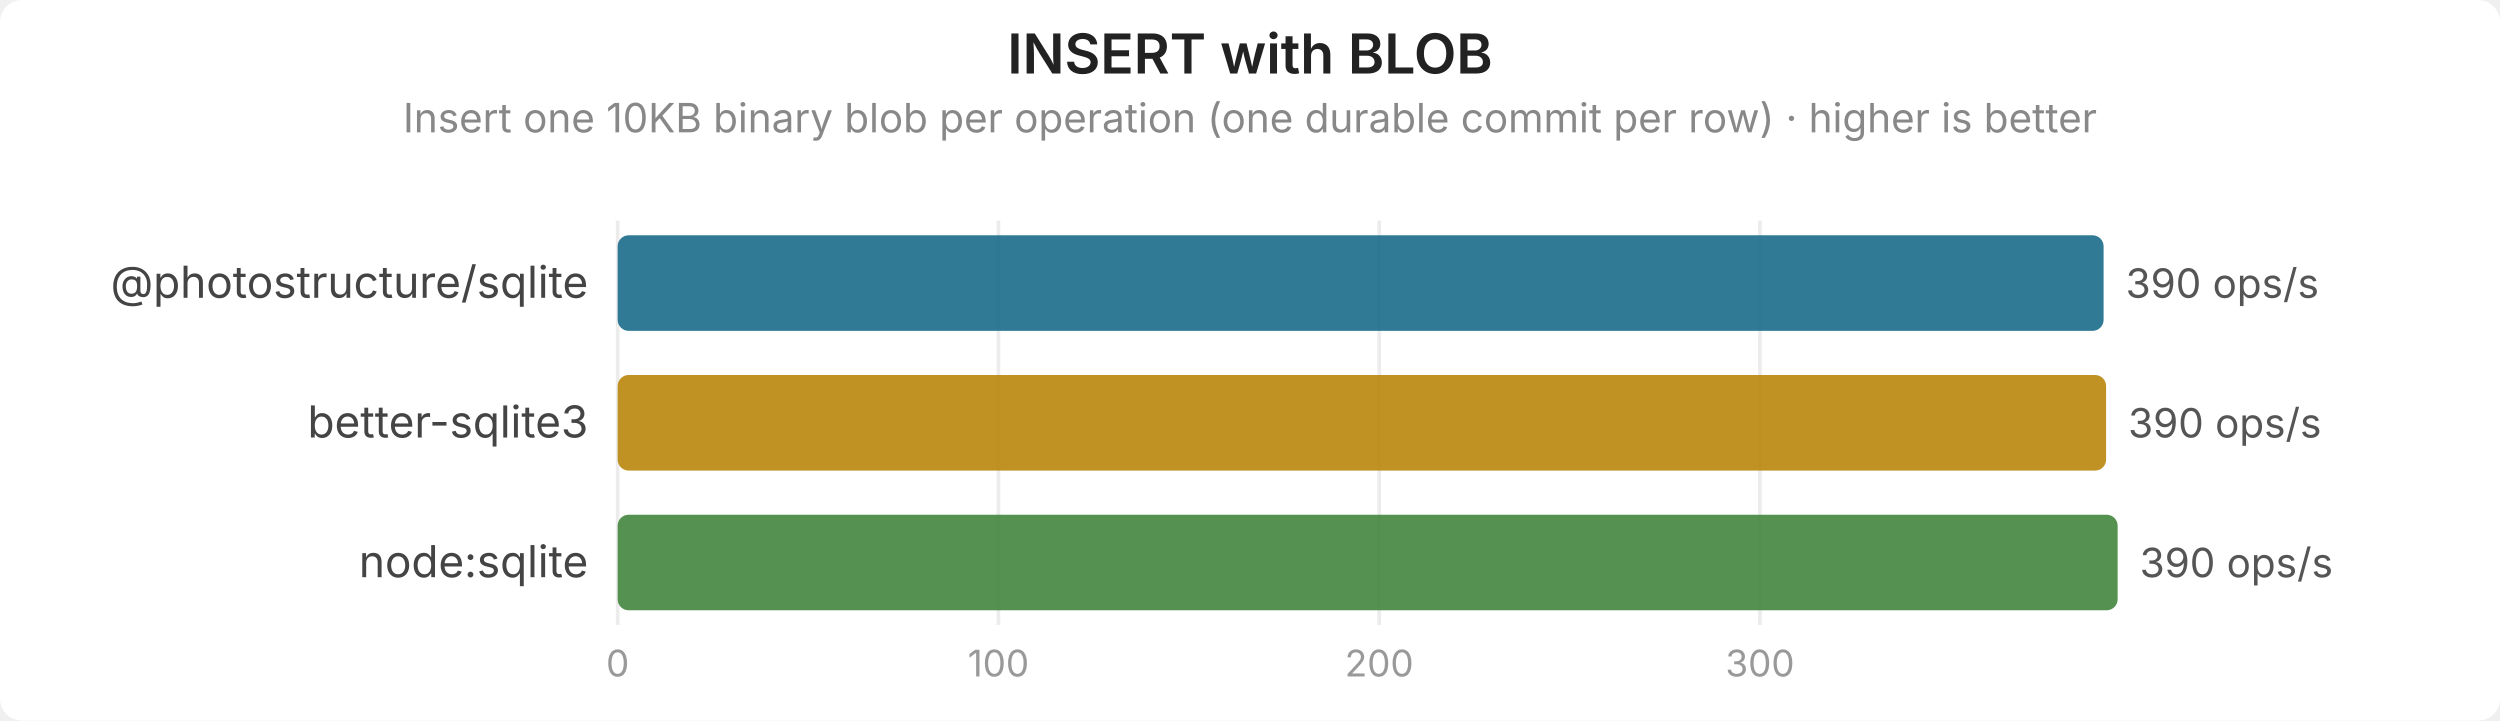
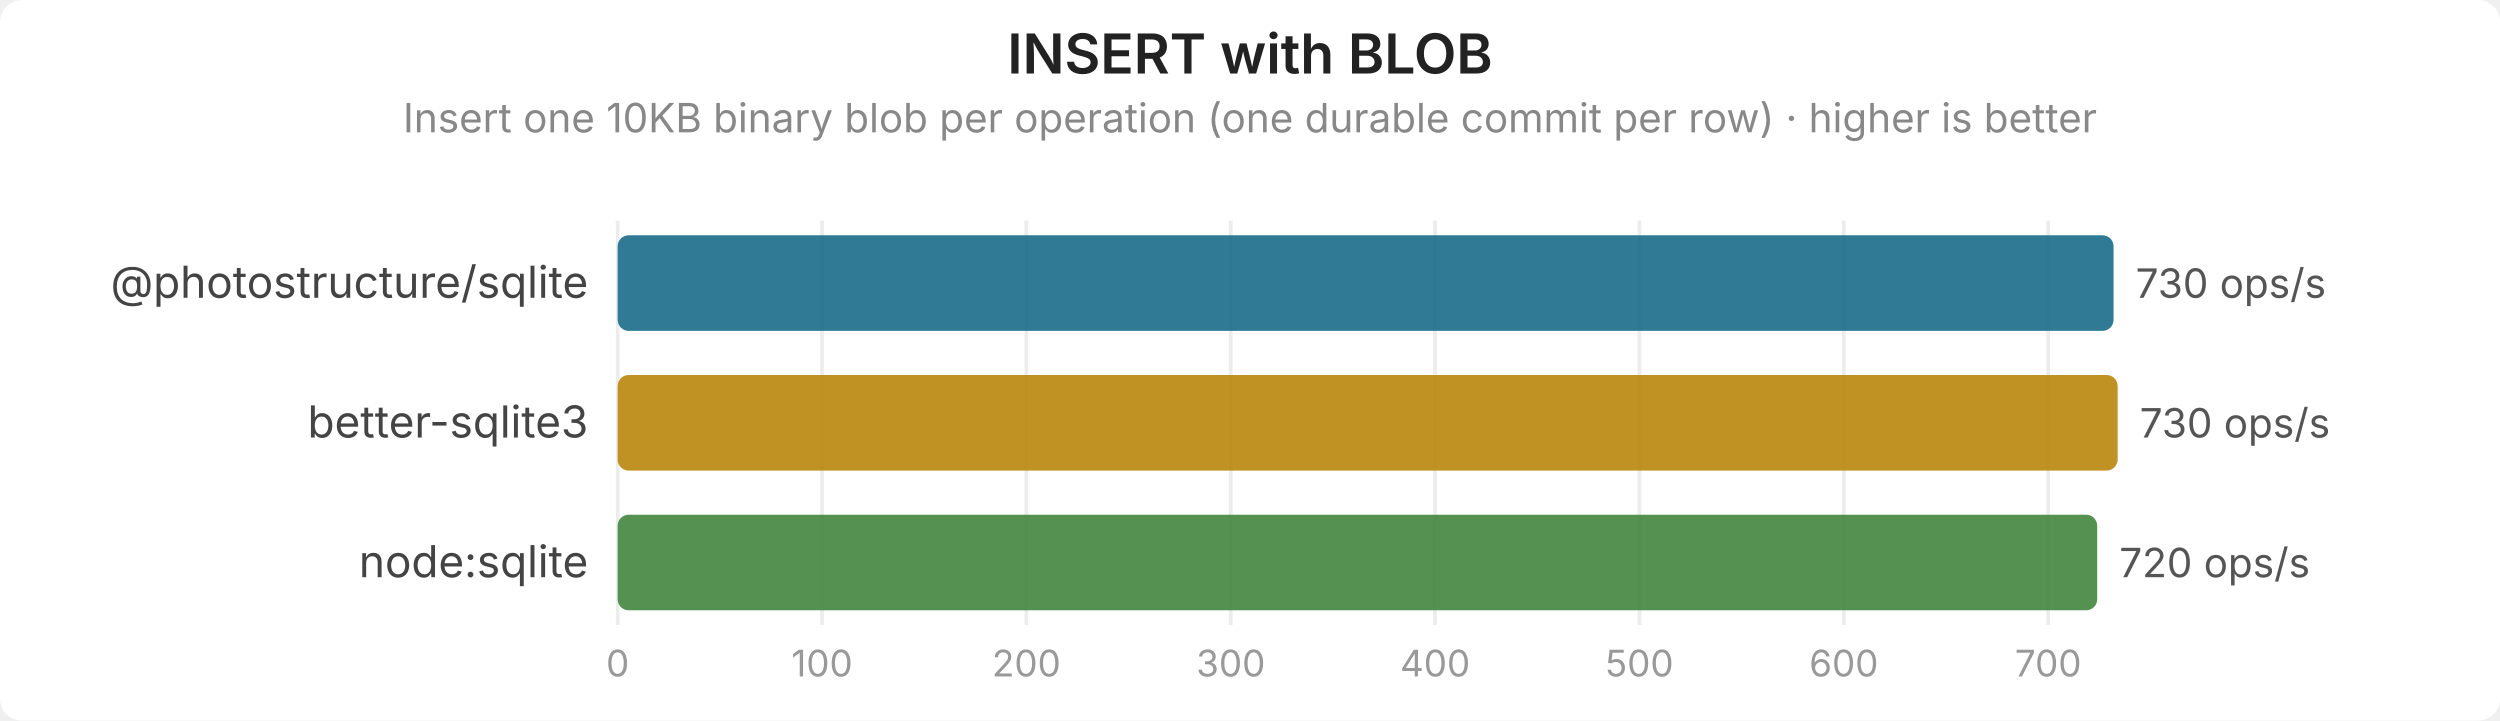
<svg xmlns="http://www.w3.org/2000/svg" viewBox="0 0 680 196" role="img" font-family="system-ui, -apple-system, 'Segoe UI', sans-serif">
  <rect width="680" height="196" fill="#fff" rx="6" />
  <text x="340" y="20" text-anchor="middle" font-size="15" font-weight="600" fill="#222">INSERT with BLOB</text>
  <text x="340" y="36" text-anchor="middle" font-size="11" fill="#888">Insert one 10KB binary blob per operation (one durable commit per row) · higher is better</text>
  <line x1="168" y1="60" x2="168" y2="170" stroke="#ececec" stroke-width="1" />
-   <line x1="271.57" y1="60" x2="271.57" y2="170" stroke="#ececec" stroke-width="1" />
-   <line x1="375.14" y1="60" x2="375.14" y2="170" stroke="#ececec" stroke-width="1" />
-   <line x1="478.71" y1="60" x2="478.71" y2="170" stroke="#ececec" stroke-width="1" />
+   <line x1="223.59" y1="60" x2="223.59" y2="170" stroke="#ececec" stroke-width="1" />
+   <line x1="279.17" y1="60" x2="279.17" y2="170" stroke="#ececec" stroke-width="1" />
+   <line x1="334.76" y1="60" x2="334.76" y2="170" stroke="#ececec" stroke-width="1" />
+   <line x1="390.34" y1="60" x2="390.34" y2="170" stroke="#ececec" stroke-width="1" />
+   <line x1="445.93" y1="60" x2="445.93" y2="170" stroke="#ececec" stroke-width="1" />
+   <line x1="501.51" y1="60" x2="501.51" y2="170" stroke="#ececec" stroke-width="1" />
+   <line x1="557.1" y1="60" x2="557.1" y2="170" stroke="#ececec" stroke-width="1" />
  <text x="160" y="81" text-anchor="end" font-size="12" fill="#444">@photostructure/sqlite</text>
-   <rect x="168" y="64" width="404.18" height="26" fill="#1B6B8A" rx="3" opacity="0.9" />
-   <text x="578.18" y="81" font-size="11" fill="#555">390 ops/s</text>
+   <rect x="168" y="64" width="406.89" height="26" fill="#1B6B8A" rx="3" opacity="0.9" />
+   <text x="580.89" y="81" font-size="11" fill="#555">730 ops/s</text>
  <text x="160" y="119" text-anchor="end" font-size="12" fill="#444">better-sqlite3</text>
-   <rect x="168" y="102" width="404.86" height="26" fill="#B8860B" rx="3" opacity="0.9" />
-   <text x="578.86" y="119" font-size="11" fill="#555">390 ops/s</text>
+   <rect x="168" y="102" width="408" height="26" fill="#B8860B" rx="3" opacity="0.9" />
+   <text x="582" y="119" font-size="11" fill="#555">730 ops/s</text>
  <text x="160" y="157" text-anchor="end" font-size="12" fill="#444">node:sqlite</text>
-   <rect x="168" y="140" width="408" height="26" fill="#43853D" rx="3" opacity="0.9" />
-   <text x="582" y="157" font-size="11" fill="#555">390 ops/s</text>
+   <rect x="168" y="140" width="402.44" height="26" fill="#43853D" rx="3" opacity="0.9" />
+   <text x="576.44" y="157" font-size="11" fill="#555">720 ops/s</text>
  <text x="168" y="184" text-anchor="middle" font-size="10" fill="#999">0</text>
-   <text x="271.57" y="184" text-anchor="middle" font-size="10" fill="#999">100</text>
-   <text x="375.14" y="184" text-anchor="middle" font-size="10" fill="#999">200</text>
-   <text x="478.71" y="184" text-anchor="middle" font-size="10" fill="#999">300</text>
+   <text x="223.59" y="184" text-anchor="middle" font-size="10" fill="#999">100</text>
+   <text x="279.17" y="184" text-anchor="middle" font-size="10" fill="#999">200</text>
+   <text x="334.76" y="184" text-anchor="middle" font-size="10" fill="#999">300</text>
+   <text x="390.34" y="184" text-anchor="middle" font-size="10" fill="#999">400</text>
+   <text x="445.93" y="184" text-anchor="middle" font-size="10" fill="#999">500</text>
+   <text x="501.51" y="184" text-anchor="middle" font-size="10" fill="#999">600</text>
+   <text x="557.1" y="184" text-anchor="middle" font-size="10" fill="#999">700</text>
</svg>
